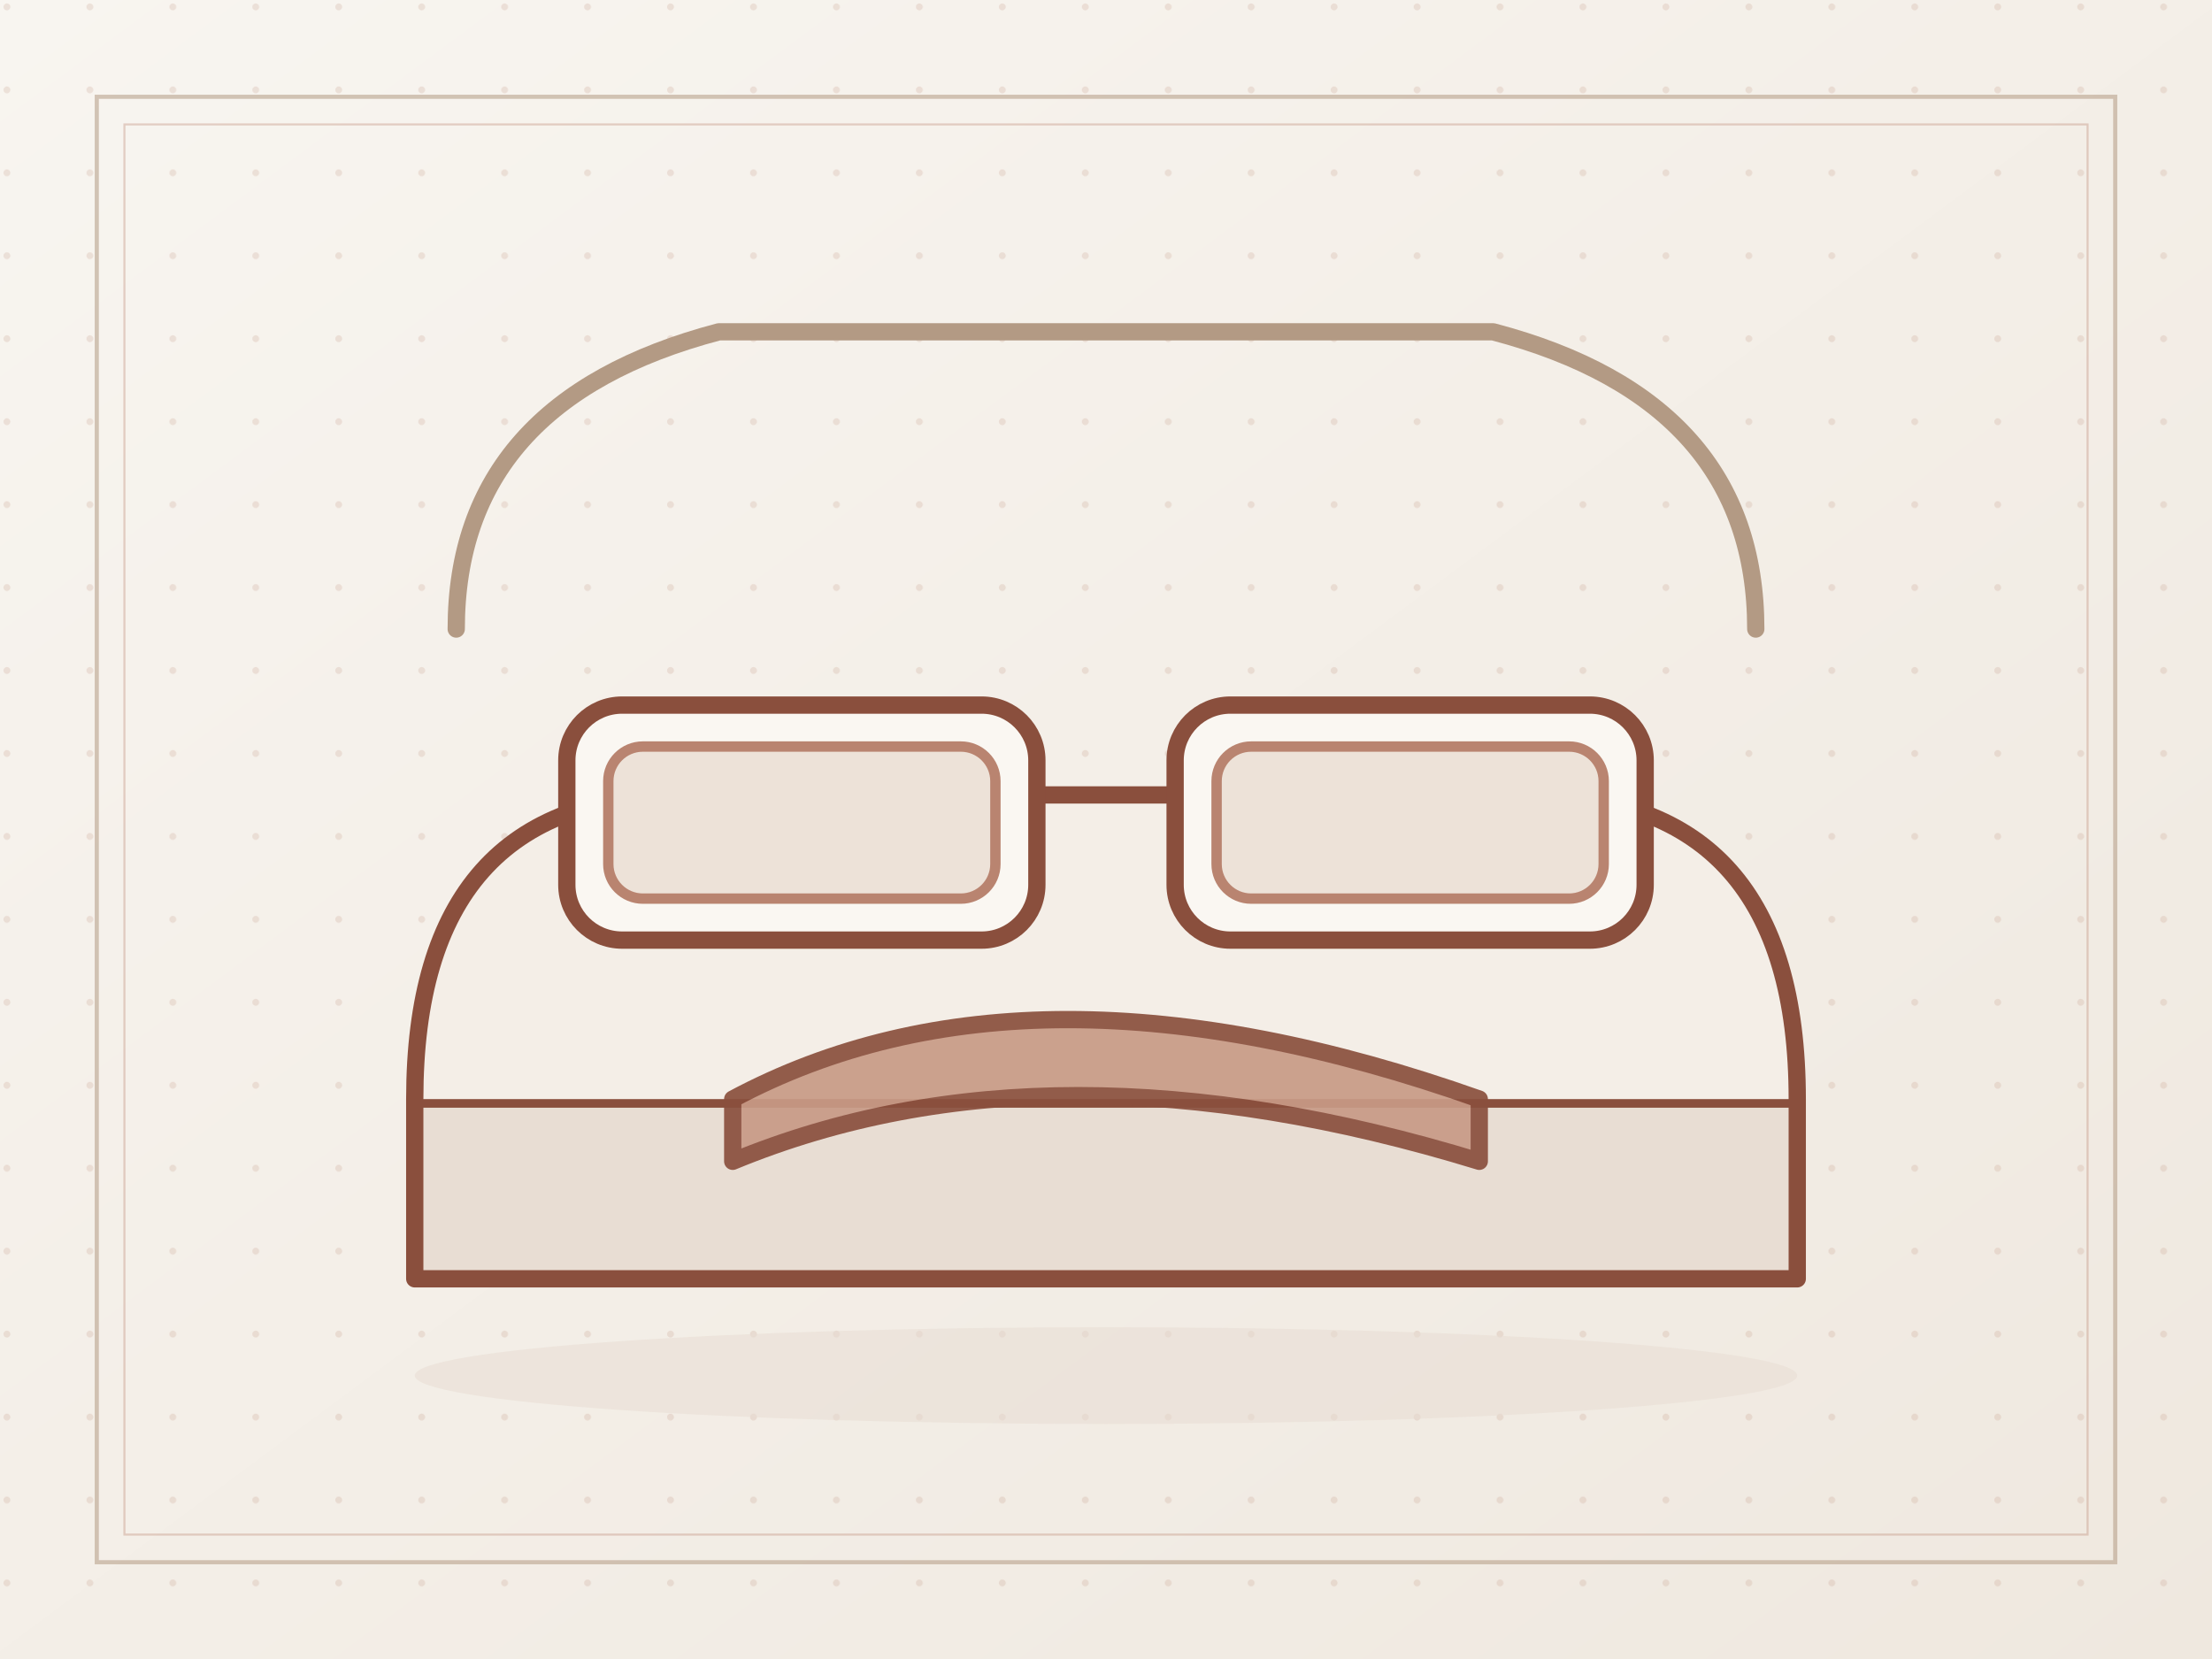
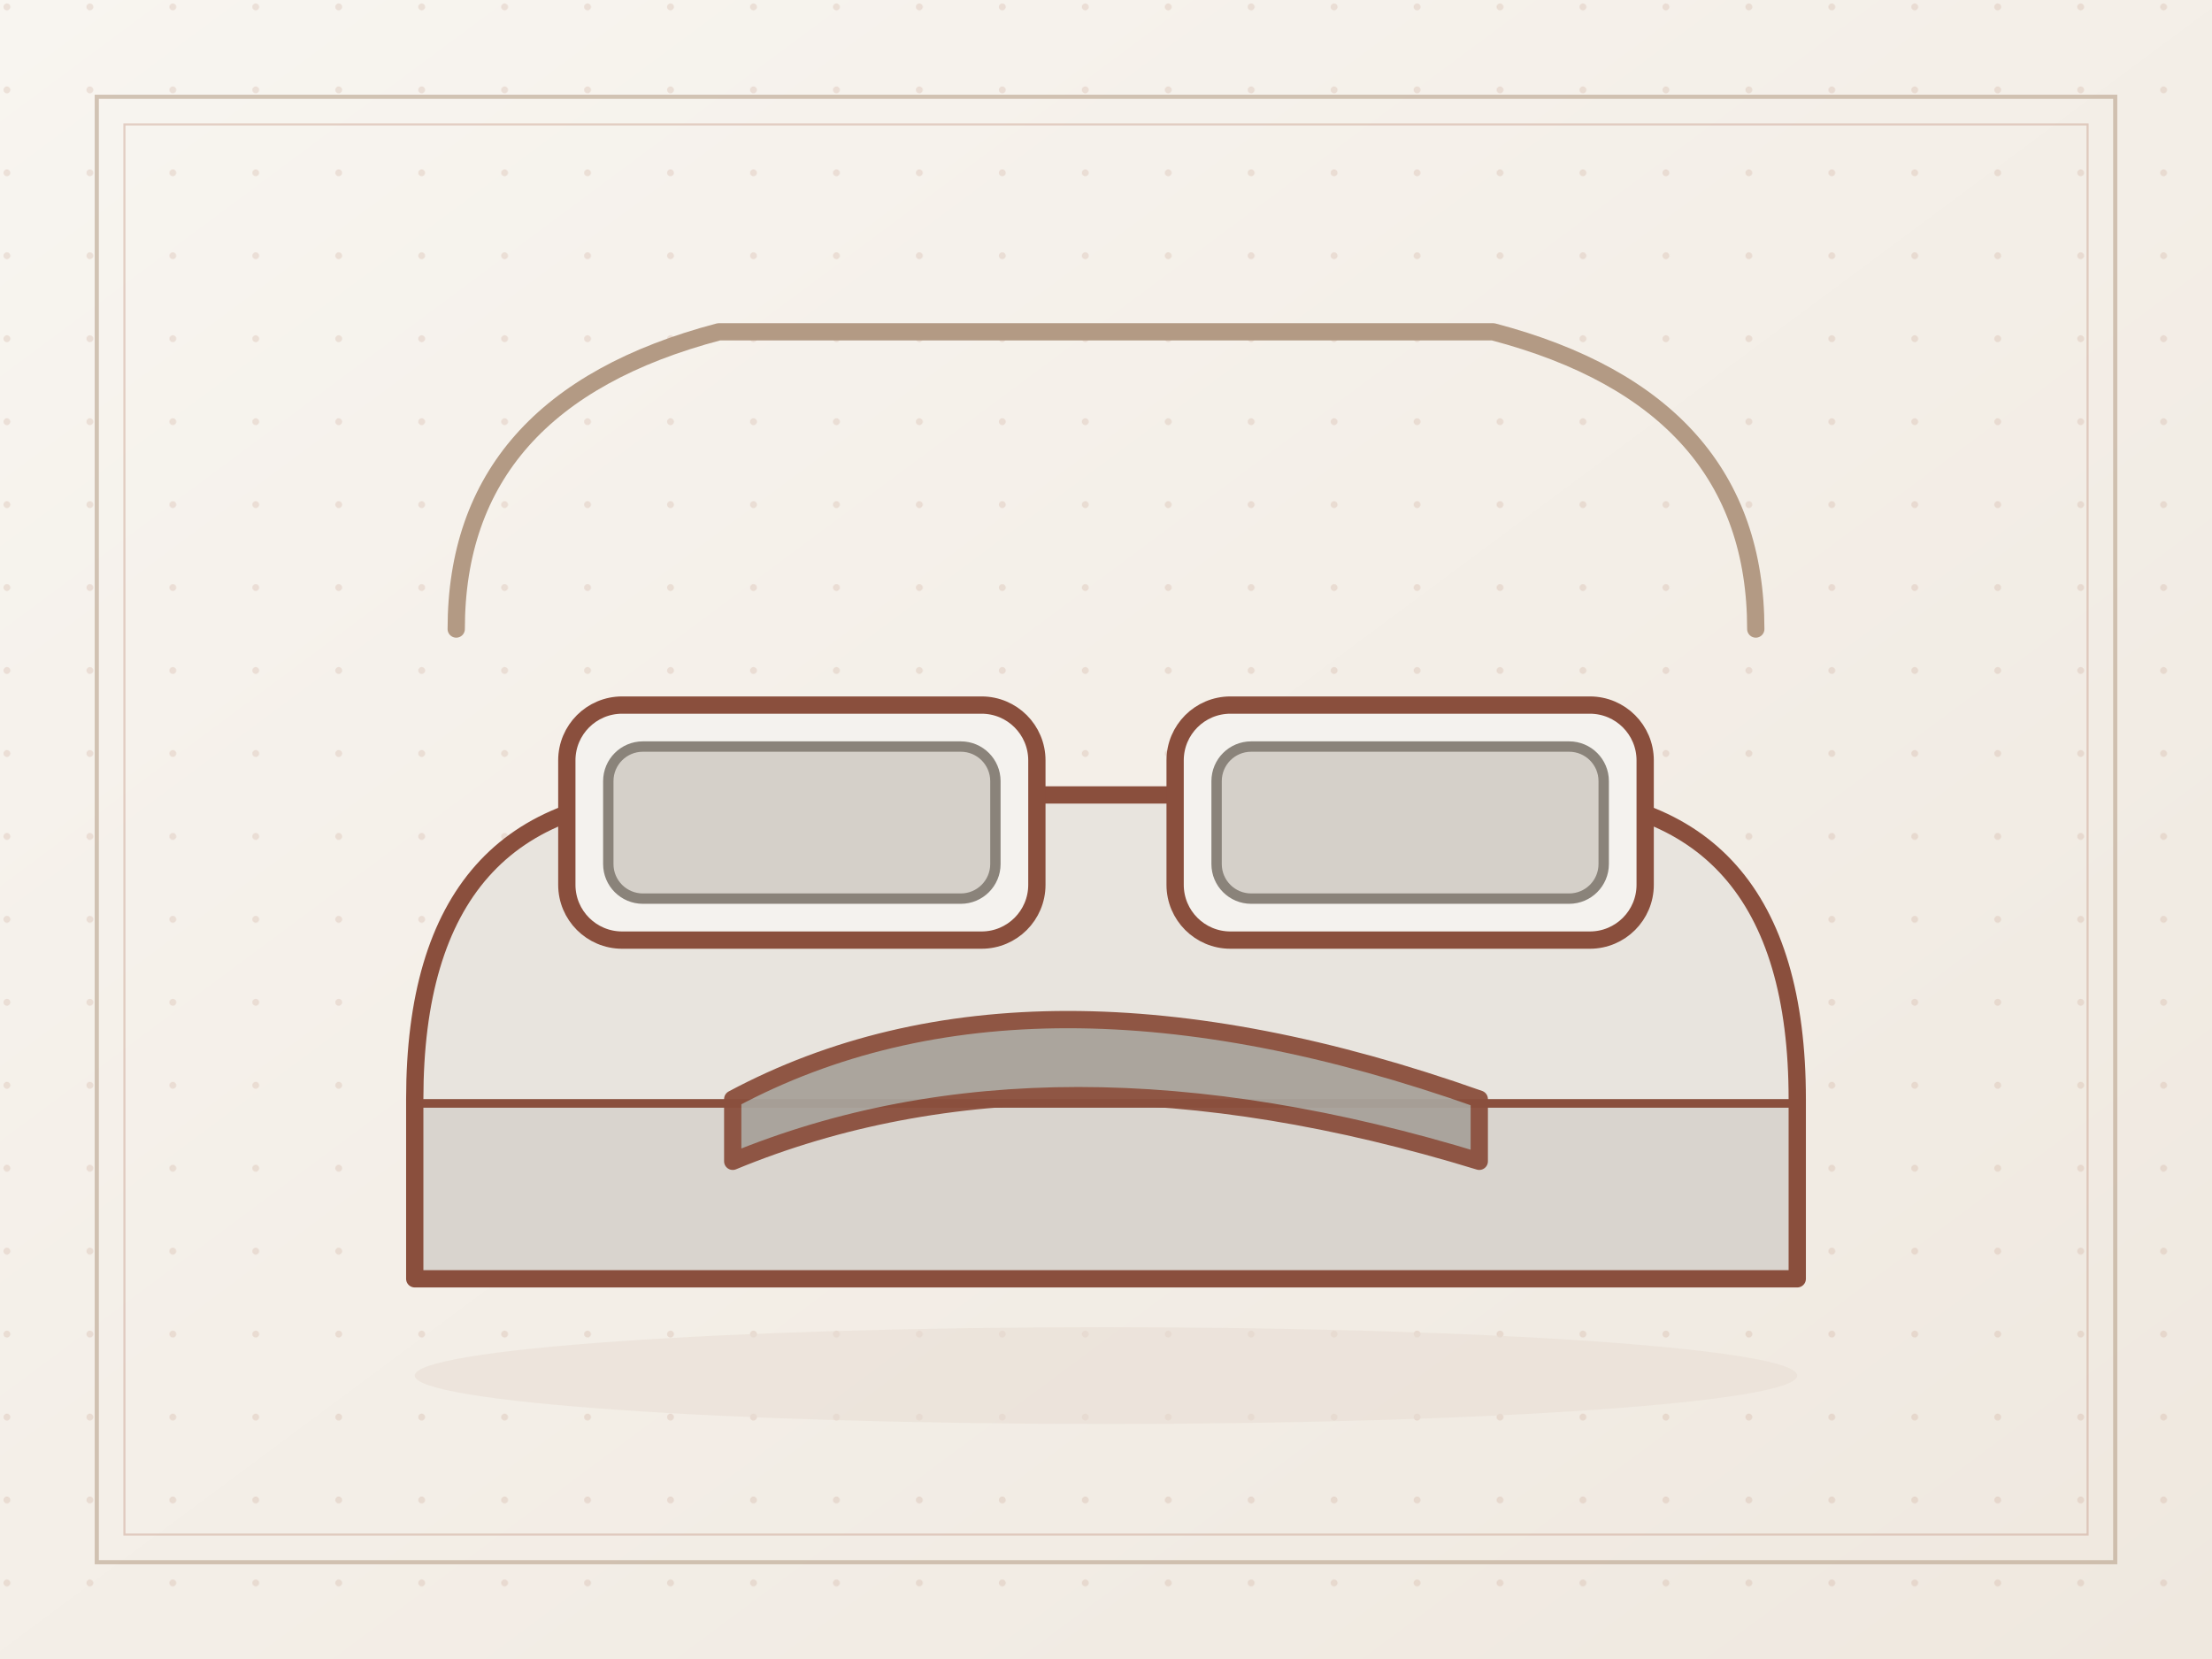
<svg xmlns="http://www.w3.org/2000/svg" viewBox="0 0 640 480" width="640" height="480" role="img">
  <defs>
    <linearGradient id="bg" x1="0" y1="0" x2="1" y2="1">
      <stop offset="0%" stop-color="#F8F5F0" />
      <stop offset="100%" stop-color="#EFE8DF" />
    </linearGradient>
    <pattern id="dots" width="24" height="24" patternUnits="userSpaceOnUse">
      <circle cx="2" cy="2" r="1" fill="#B98470" opacity="0.18" />
    </pattern>
  </defs>
  <rect width="640" height="480" fill="url(#bg)" />
  <rect width="640" height="480" fill="url(#dots)" />
  <rect x="28" y="28" width="584" height="424" fill="none" stroke="#B39A84" stroke-width="1.2" opacity="0.55" />
  <rect x="36" y="36" width="568" height="408" fill="none" stroke="#B98470" stroke-width="0.6" opacity="0.35" />
  <g transform="translate(320 250)" fill="none" stroke="#8A4F3D" stroke-width="5" stroke-linecap="round" stroke-linejoin="round">
    <ellipse cx="0" cy="148" rx="200" ry="14" fill="#E8DDD3" stroke="none" opacity="0.55" />
-     <path d="M-200 68 h400 v52 h-400 z" fill="#E8DDD3" />
-     <path d="M-200 68 q0 -88 78 -88 h244 q78 0 78 88" fill="#F4EEE7" />
-     <path d="M-108 68 q86 -46 216 0 v18 q-124 -38 -216 0 z" fill="#C89A86" opacity="0.92" />
-     <rect x="-156" y="-46" width="136" height="68" rx="16" fill="#FAF7F2" />
-     <rect x="20" y="-46" width="136" height="68" rx="16" fill="#FAF7F2" />
-     <rect x="-144" y="-34" width="112" height="44" rx="10" fill="#EDE2D8" stroke="#B98470" stroke-width="3" />
-     <rect x="32" y="-34" width="112" height="44" rx="10" fill="#EDE2D8" stroke="#B98470" stroke-width="3" />
+     <path d="M-200 68 h400 v52 h-400 z" fill="#D9D4CE" />
+     <path d="M-200 68 q0 -88 78 -88 h244 q78 0 78 88" fill="#E8E4DE" />
+     <path d="M-108 68 q86 -46 216 0 v18 q-124 -38 -216 0 z" fill="#A8A29A" opacity="0.95" />
+     <rect x="-156" y="-46" width="136" height="68" rx="16" fill="#F4F2EE" />
+     <rect x="20" y="-46" width="136" height="68" rx="16" fill="#F4F2EE" />
+     <rect x="-144" y="-34" width="112" height="44" rx="10" fill="#D5D0C9" stroke="#8A837A" stroke-width="3" />
+     <rect x="32" y="-34" width="112" height="44" rx="10" fill="#D5D0C9" stroke="#8A837A" stroke-width="3" />
    <path d="M-188 -68 q0 -66 76 -86 h224 q76 20 76 86" fill="none" stroke="#B39A84" stroke-width="5" />
  </g>
</svg>
